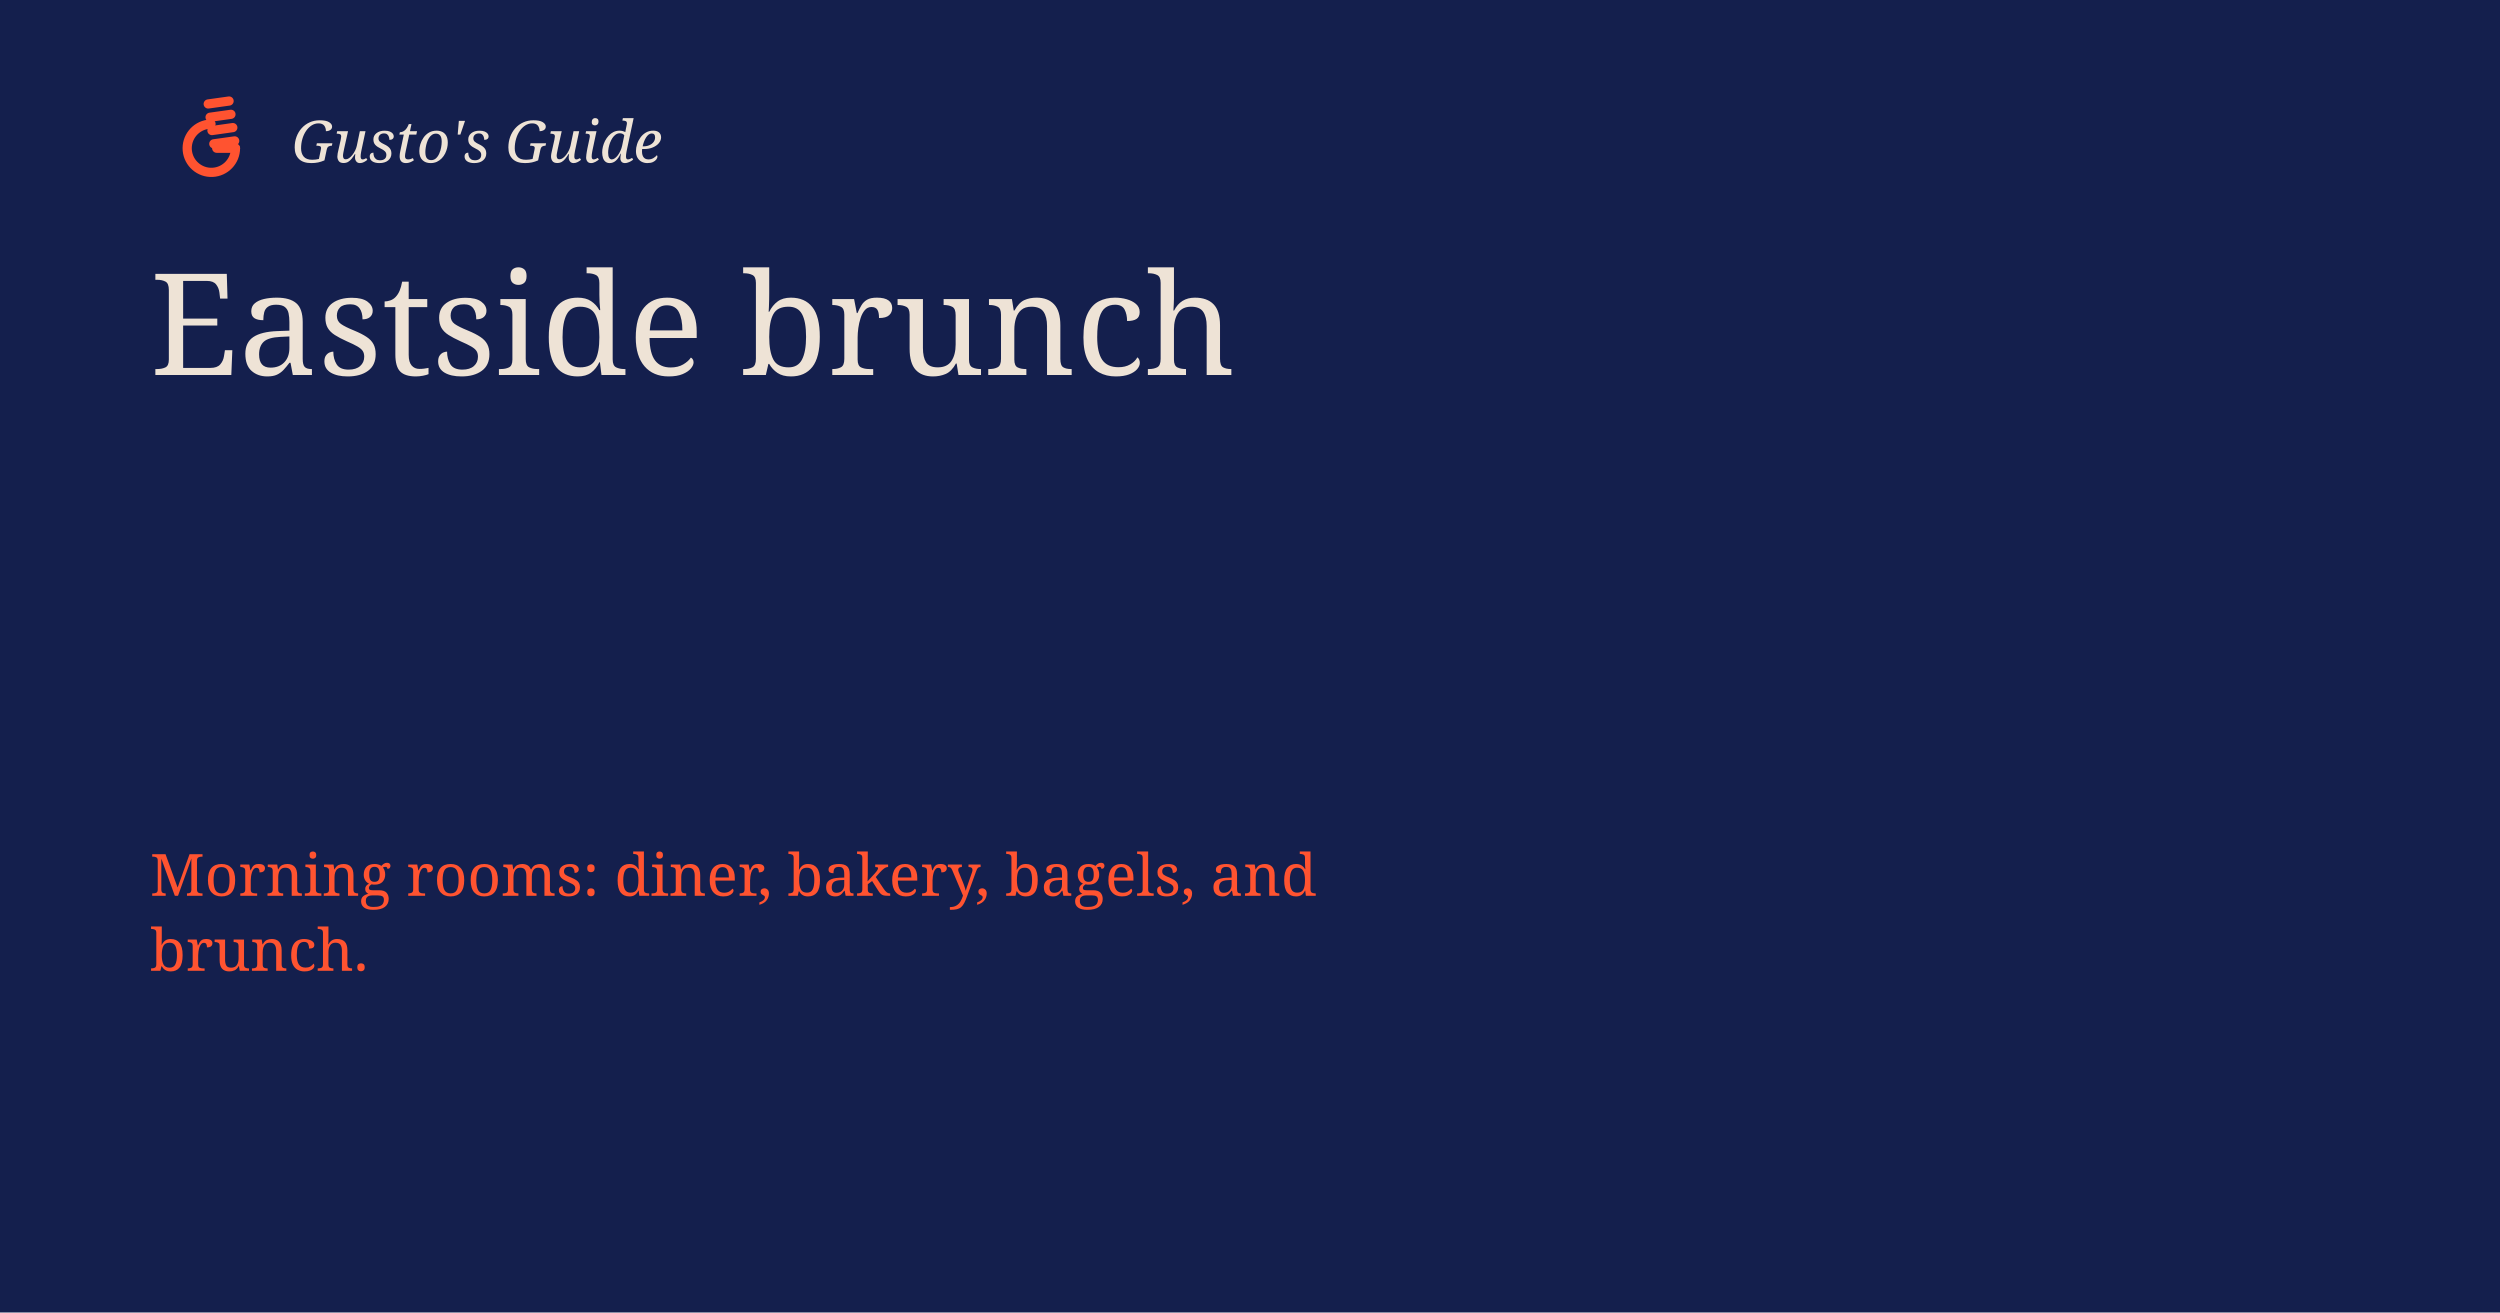
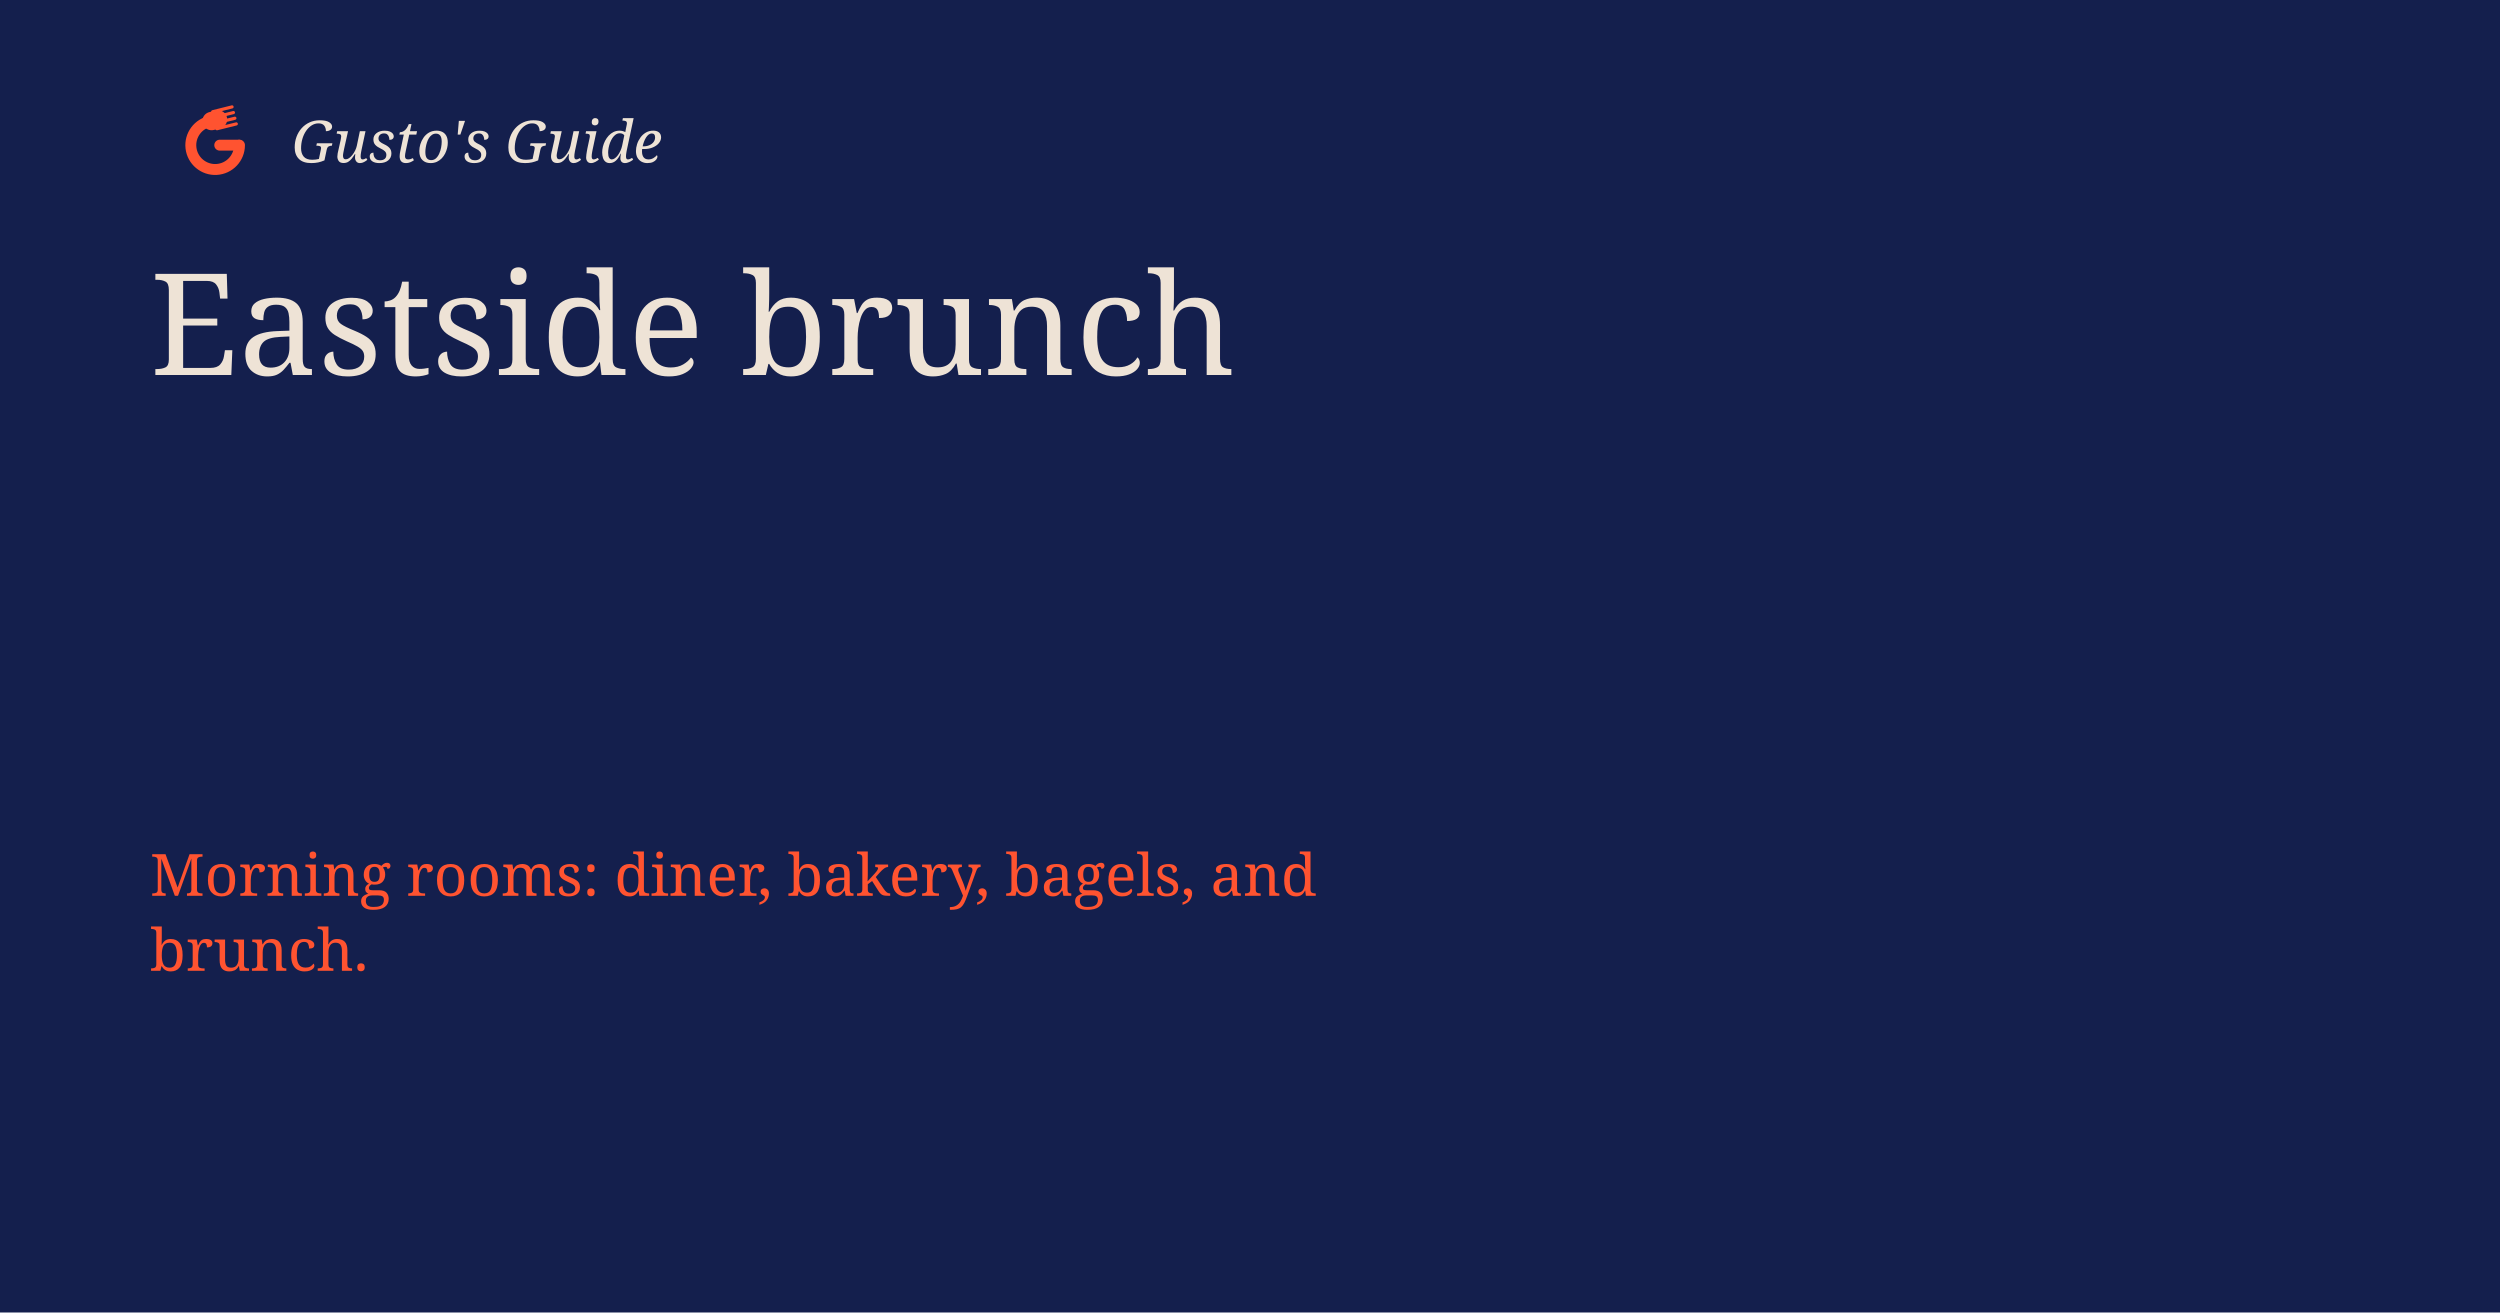
<svg xmlns="http://www.w3.org/2000/svg" width="1200" height="630" viewBox="0 0 1200 630">
  <rect width="1200" height="630" fill="#141F4D" />
  <g transform="translate(72 36) scale(0.92)">
-     <g transform="translate(9.6 -0.99)" fill="none" stroke="#FF5330" stroke-width="4.8" stroke-linecap="round" stroke-linejoin="round">
-       <path d="M 35 39.2 A 12.6 12.6 0 1 1 20.65 26.72 L 22.23 26.5" />
-       <path d="M 35 39.2 L 25.2 39.2" />
-       <path d="M 20.77 16.1 L 31.66 14.57 M 21.74 23.03 L 32.64 21.5 M 22.72 29.97 L 33.61 28.43 M 23.69 36.9 L 34.59 35.37" />
+     <g transform="translate(10.59 -0.99)">
+       <path d="M 36.1 37.6 A 12.7 12.7 0 1 1 21.19 25.09" fill="none" stroke="#FF5330" stroke-width="5.7" stroke-linecap="round" />
+       <path d="M 35.64 37.6 L 25.8 37.6" fill="none" stroke="#FF5330" stroke-width="5.7" stroke-linecap="round" />
+       <path d="M 21.19 25.09 L 22.46 24.78" fill="none" stroke="#FF5330" stroke-width="5.7" stroke-linecap="round" />
+       <path d="M 21.53 25.01 L 24.88 24.17" fill="none" stroke="#FF5330" stroke-width="9.6" stroke-linecap="round" />
+       <path d="M 22.13 20.15 L 32.22 17.63 M 22.86 23.11 L 32.95 20.59 M 23.6 26.06 L 33.69 23.55 M 24.34 29.02 L 34.43 26.51" fill="none" stroke="#FF5330" stroke-width="1.65" stroke-linecap="round" />
    </g>
  </g>
  <text x="140" y="78" fill="#EEE3D6" font-family="Georgia, serif" font-size="28" font-style="italic">Gusto's Guide</text>
  <text x="72" y="180" fill="#EEE3D6" font-family="Georgia, serif" font-size="68">Eastside brunch</text>
  <text x="72" y="430" fill="#FF5330" font-family="Georgia, serif" font-size="28">Morning rooms: diner, bakery, bagels, and</text>
  <text x="72" y="466" fill="#FF5330" font-family="Georgia, serif" font-size="28">brunch.</text>
</svg>
